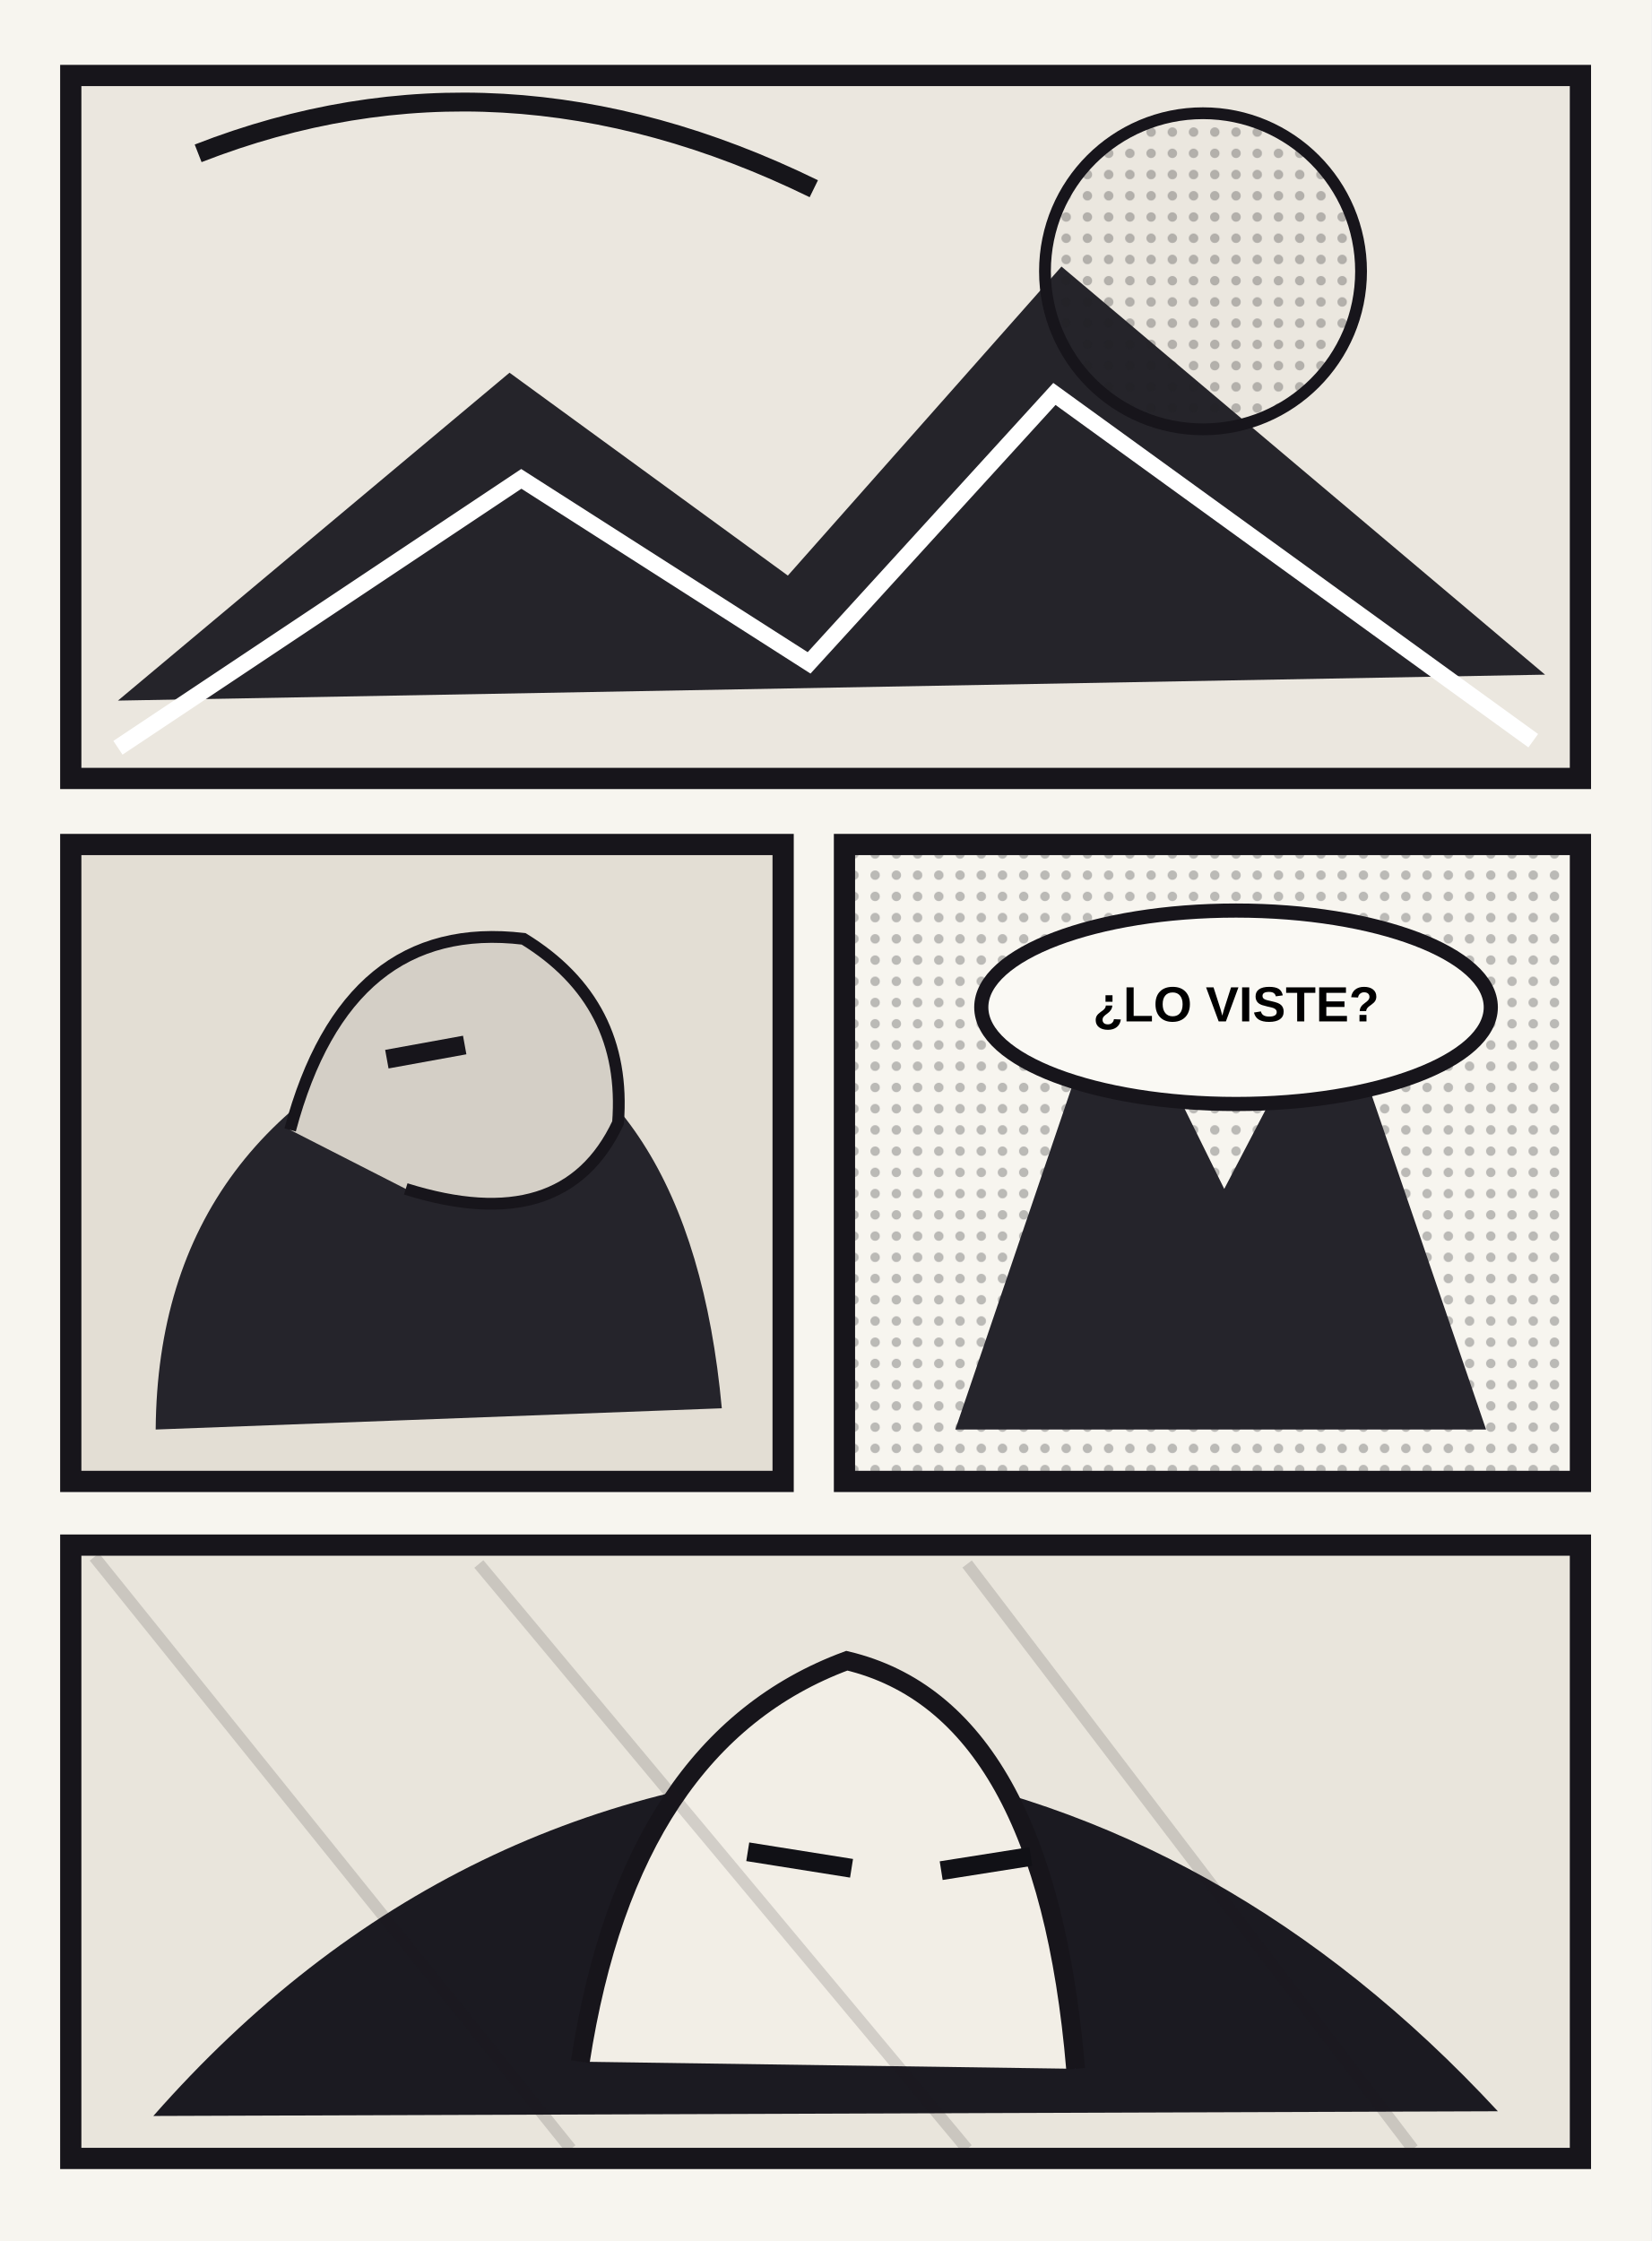
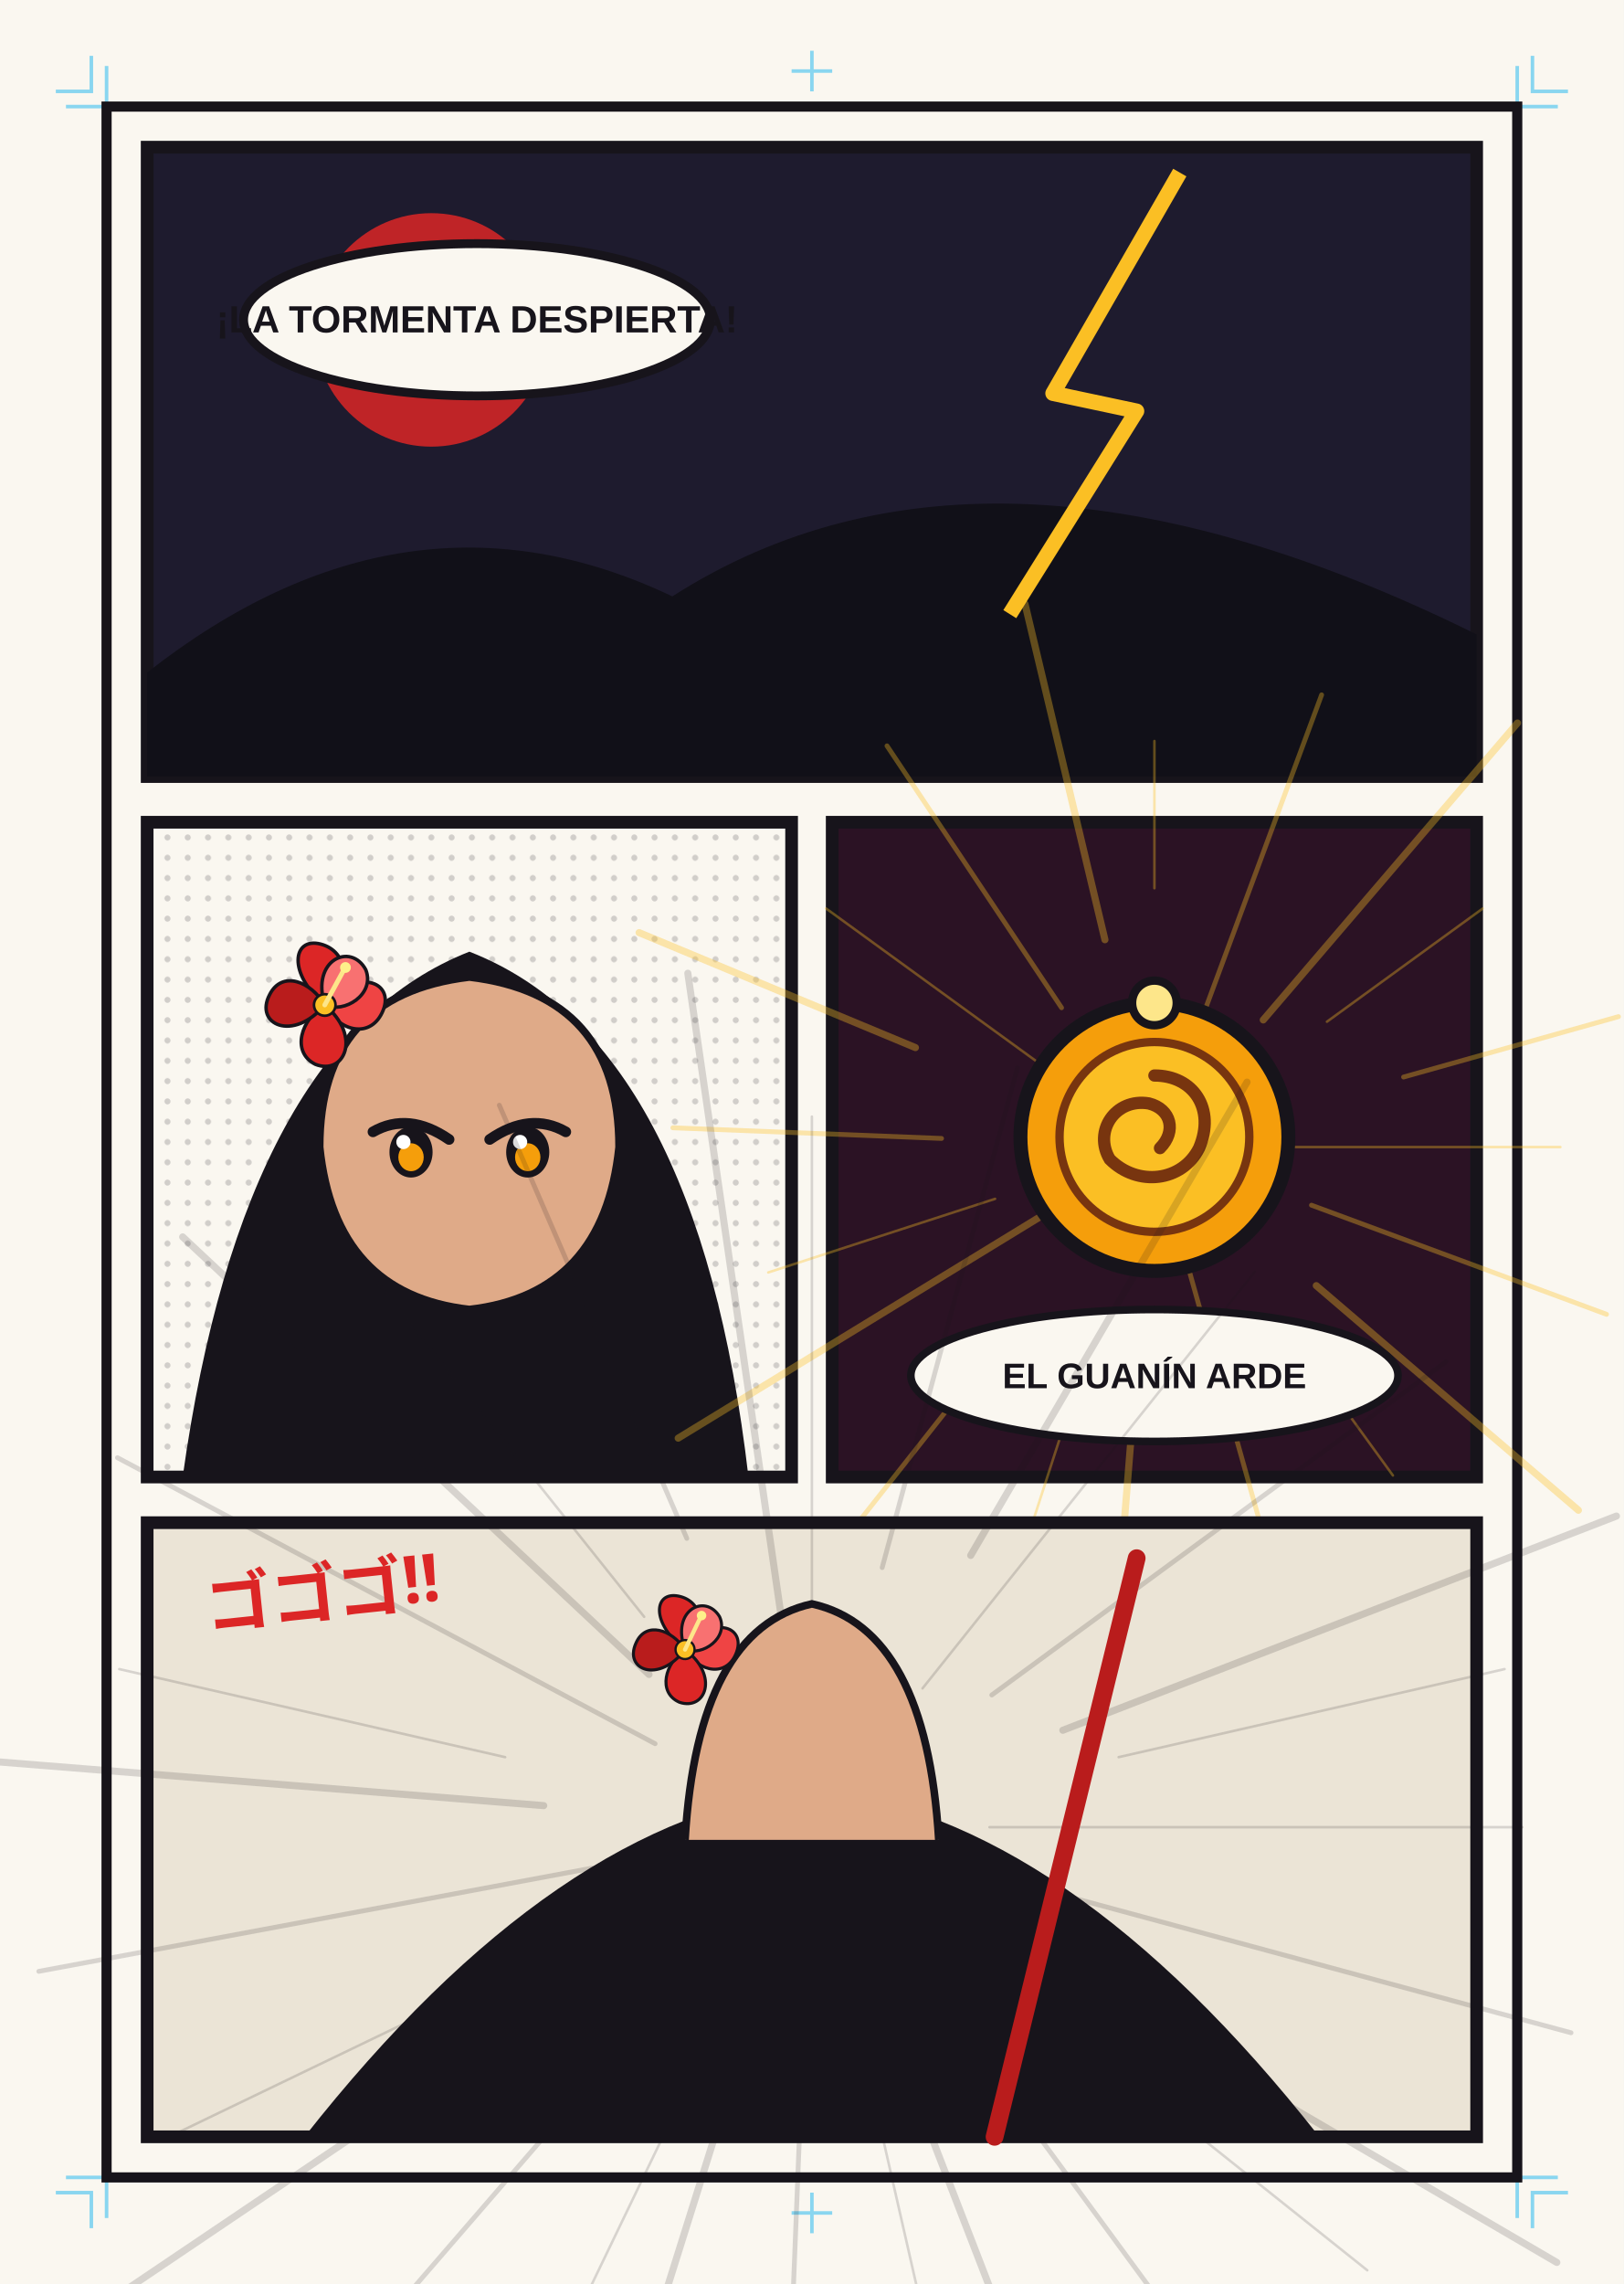
- <svg xmlns="http://www.w3.org/2000/svg" width="700" height="950" viewBox="0 0 700 950">
+ <svg xmlns="http://www.w3.org/2000/svg" width="640" height="900" viewBox="0 0 640 900">
  <defs>
-     <pattern id="d" width="9" height="9" patternUnits="userSpaceOnUse">
-       <circle cx="2" cy="2" r="2" fill="#202024" opacity=".28" />
+     <pattern id="toneLight" width="8" height="8" patternUnits="userSpaceOnUse">
+       <circle cx="2" cy="2" r="1.2" fill="#17141b" opacity="0.18" />
+     </pattern>
+     <pattern id="toneDense" width="6" height="6" patternUnits="userSpaceOnUse">
+       <circle cx="2" cy="2" r="1.5" fill="#17141b" opacity="0.34" />
+     </pattern>
+     <pattern id="hatch" width="10" height="10" patternUnits="userSpaceOnUse" patternTransform="rotate(35)">
+       <line x1="0" y1="0" x2="0" y2="10" stroke="#17141b" stroke-width="1.3" opacity="0.22" />
+     </pattern>
+     <pattern id="genkoGrid" width="24" height="24" patternUnits="userSpaceOnUse">
+       <path d="M24 0H0V24" fill="none" stroke="#00aeef" stroke-width="0.6" opacity="0.18" />
    </pattern>
  </defs>
-   <rect width="700" height="950" fill="#f7f5ef" />
-   <rect x="30" y="32" width="640" height="298" fill="#ebe7df" stroke="#17151b" stroke-width="9" />
-   <path d="M50 297 L216 158 334 244 450 113 655 286Z" fill="#25242a" />
-   <path d="M50 317 L221 203 343 281 447 167 650 314" fill="none" stroke="white" stroke-width="7" />
-   <circle cx="510" cy="115" r="67" fill="url(#d)" stroke="#17151b" stroke-width="5" />
-   <path d="M84 65 Q212 15 345 80" stroke="#16151a" fill="none" stroke-width="8" />
-   <rect x="30" y="358" width="302" height="270" fill="#e3ded4" stroke="#17151b" stroke-width="9" />
-   <path d="M66 606 Q67 476 198 429 Q293 456 306 597Z" fill="#25242b" />
-   <path d="M123 479 Q147 389 222 398 Q266 425 262 476 Q239 525 172 504" fill="#d4cfc6" stroke="#17151b" stroke-width="5" />
-   <path d="M164 449 l33 -6" stroke="#17151b" stroke-width="8" />
-   <rect x="358" y="358" width="312" height="270" fill="url(#d)" stroke="#17151b" stroke-width="9" />
-   <path d="M405 606 L472 409 519 504 565 416 630 606" fill="#25242b" />
-   <ellipse cx="524" cy="427" rx="108" ry="41" fill="#faf9f4" stroke="#17151b" stroke-width="6" />
-   <text x="524" y="433" text-anchor="middle" font-size="21" font-family="Arial" font-weight="bold">¿LO VISTE?</text>
-   <rect x="30" y="655" width="640" height="260" fill="#e9e5dc" stroke="#17151b" stroke-width="9" />
-   <path d="M65 897 Q190 755 372 748 Q521 772 635 895" fill="#1b1a21" />
-   <path d="M246 874 Q267 738 359 704 Q443 724 456 877" fill="#f2eee6" stroke="#17151b" stroke-width="8" />
-   <path d="M317 785 l44 7 M399 793 l38 -6" stroke="#111116" stroke-width="8" />
-   <path d="M40 660 L242 911 M203 663 L410 911 M410 663 L599 911" stroke="#18171c" opacity=".15" stroke-width="5" />
+   <rect width="640" height="900" fill="#faf7f0" />
+   <g stroke="#00aeef" stroke-width="1.4" opacity="0.45" fill="none">
+     <path d="M26 42 H42 V26 M22 36 H36 V22" />
+     <path d="M614 42 H598 V26 M618 36 H604 V22" />
+     <path d="M26 858 H42 V874 M22 864 H36 V878" />
+     <path d="M614 858 H598 V874 M618 864 H604 V878" />
+     <path d="M312 28 H328 M320 20 V36" />
+     <path d="M312 872 H328 M320 864 V880" />
+   </g>
+   <rect x="42" y="42" width="556" height="816" fill="#faf7f0" stroke="#17141b" stroke-width="4" />
+   <rect x="58" y="58" width="524" height="248" fill="#1e1b2e" stroke="#17141b" stroke-width="5" />
+   <path d="M58 265 Q160 185 265 235 Q390 155 582 250 V306 H58 Z" fill="#111018" />
+   <path d="M465 68 L415 155 L448 162 L398 242" fill="none" stroke="#fbbf24" stroke-width="6" stroke-linejoin="round" />
+   <circle cx="170" cy="130" r="46" fill="#dc2626" opacity="0.85" />
+   <ellipse cx="188" cy="126" rx="92" ry="30" fill="#faf7f0" stroke="#17141b" stroke-width="3.5" />
+   <text x="188" y="131" text-anchor="middle" font-family="Arial,sans-serif" font-size="15" font-weight="800" fill="#17141b">¡LA TORMENTA DESPIERTA!</text>
+   <rect x="58" y="324" width="254" height="258" fill="url(#toneLight)" stroke="#17141b" stroke-width="5" />
+   <path d="M72 582 Q96 410 185 375 Q275 410 295 582 Z" fill="#17141b" />
+   <path d="M126 452 Q126 392 185 385 Q244 392 244 452 Q238 510 185 516 Q132 510 126 452 Z" fill="#dfaa88" stroke="#17141b" stroke-width="3" />
+   <g>
+     <path d="M147 446 Q161 438 177 449" fill="none" stroke="#17141b" stroke-width="4.2" stroke-linecap="round" />
+     <ellipse cx="162" cy="454" rx="8.5" ry="10" fill="#17141b" />
+     <ellipse cx="162" cy="456" rx="5" ry="5.5" fill="#f59e0b" />
+     <circle cx="159" cy="450" r="2.8" fill="#ffffff" />
+     <path d="M223 446 Q209 438 193 449" fill="none" stroke="#17141b" stroke-width="4.2" stroke-linecap="round" />
+     <ellipse cx="208" cy="454" rx="8.5" ry="10" fill="#17141b" />
+     <ellipse cx="208" cy="456" rx="5" ry="5.5" fill="#f59e0b" />
+     <circle cx="205" cy="450" r="2.8" fill="#ffffff" />
+   </g>
+   <g transform="translate(128,396) rotate(-12) scale(0.85)">
+     <path d="M0 0 C-14 -18 -8 -34 4 -28 C16 -22 14 -6 0 0 Z" fill="#dc2626" stroke="#17141b" stroke-width="1.6" />
+     <path d="M0 0 C18 -14 34 -4 26 8 C18 20 4 14 0 0 Z" fill="#ef4444" stroke="#17141b" stroke-width="1.6" />
+     <path d="M0 0 C14 18 2 34 -10 26 C-20 18 -12 4 0 0 Z" fill="#dc2626" stroke="#17141b" stroke-width="1.6" />
+     <path d="M0 0 C-18 14 -34 2 -24 -10 C-16 -20 -4 -12 0 0 Z" fill="#b91c1c" stroke="#17141b" stroke-width="1.6" />
+     <path d="M0 0 C-2 -22 18 -26 22 -12 C24 0 8 6 0 0 Z" fill="#f87171" stroke="#17141b" stroke-width="1.6" />
+     <circle cx="0" cy="0" r="5" fill="#fbbf24" stroke="#17141b" stroke-width="1.2" />
+     <path d="M0 0 L12 -14" stroke="#fde68a" stroke-width="2.2" stroke-linecap="round" />
+     <circle cx="13" cy="-15" r="2.5" fill="#fef08a" />
+   </g>
+   <rect x="328" y="324" width="254" height="258" fill="#2b1224" stroke="#17141b" stroke-width="5" />
+   <line x1="503.0" y1="452.0" x2="615.0" y2="452.0" stroke="#fbbf24" stroke-width="1.0" opacity="0.35" stroke-linecap="round" />
+   <line x1="516.9" y1="474.9" x2="633.2" y2="517.9" stroke="#fbbf24" stroke-width="1.9" opacity="0.35" stroke-linecap="round" />
+   <line x1="518.8" y1="506.6" x2="622.1" y2="595.1" stroke="#fbbf24" stroke-width="2.8" opacity="0.35" stroke-linecap="round" />
+   <line x1="515.0" y1="534.5" x2="549.0" y2="581.4" stroke="#fbbf24" stroke-width="1.0" opacity="0.35" stroke-linecap="round" />
+   <line x1="468.0" y1="498.2" x2="506.4" y2="634.9" stroke="#fbbf24" stroke-width="1.9" opacity="0.35" stroke-linecap="round" />
+   <line x1="449.7" y1="517.8" x2="437.4" y2="671.3" stroke="#fbbf24" stroke-width="2.8" opacity="0.35" stroke-linecap="round" />
+   <line x1="429.0" y1="531.9" x2="405.6" y2="604.2" stroke="#fbbf24" stroke-width="1.0" opacity="0.35" stroke-linecap="round" />
+   <line x1="391.8" y1="532.1" x2="337.3" y2="601.1" stroke="#fbbf24" stroke-width="1.9" opacity="0.35" stroke-linecap="round" />
+   <line x1="414.0" y1="477.0" x2="267.3" y2="566.7" stroke="#fbbf24" stroke-width="2.8" opacity="0.35" stroke-linecap="round" />
+   <line x1="392.2" y1="472.4" x2="302.8" y2="501.4" stroke="#fbbf24" stroke-width="1.0" opacity="0.35" stroke-linecap="round" />
+   <line x1="371.1" y1="448.6" x2="265.2" y2="444.4" stroke="#fbbf24" stroke-width="1.9" opacity="0.35" stroke-linecap="round" />
+   <line x1="360.8" y1="412.8" x2="251.9" y2="367.5" stroke="#fbbf24" stroke-width="2.8" opacity="0.35" stroke-linecap="round" />
+   <line x1="416.2" y1="423.8" x2="325.6" y2="358.0" stroke="#fbbf24" stroke-width="1.0" opacity="0.35" stroke-linecap="round" />
+   <line x1="418.4" y1="397.1" x2="349.6" y2="293.9" stroke="#fbbf24" stroke-width="1.9" opacity="0.35" stroke-linecap="round" />
+   <line x1="435.5" y1="370.3" x2="404.0" y2="238.0" stroke="#fbbf24" stroke-width="2.8" opacity="0.35" stroke-linecap="round" />
+   <line x1="455.0" y1="350.0" x2="455.0" y2="292.0" stroke="#fbbf24" stroke-width="1.0" opacity="0.35" stroke-linecap="round" />
+   <line x1="471.6" y1="407.0" x2="520.9" y2="273.8" stroke="#fbbf24" stroke-width="1.9" opacity="0.35" stroke-linecap="round" />
+   <line x1="497.9" y1="401.9" x2="598.1" y2="284.9" stroke="#fbbf24" stroke-width="2.8" opacity="0.35" stroke-linecap="round" />
+   <line x1="523.0" y1="402.6" x2="584.4" y2="358.0" stroke="#fbbf24" stroke-width="1.0" opacity="0.35" stroke-linecap="round" />
+   <line x1="553.2" y1="424.4" x2="637.9" y2="400.6" stroke="#fbbf24" stroke-width="1.9" opacity="0.35" stroke-linecap="round" />
+   <g transform="translate(455,448) scale(2.2)">
+     <circle cx="0" cy="0" r="24" fill="#f59e0b" stroke="#17141b" stroke-width="2.5" />
+     <circle cx="0" cy="0" r="17" fill="#fbbf24" stroke="#78350f" stroke-width="1.5" />
+     <path d="M0 -11 C7 -11 11 -5 8 2 C5 8 -3 9 -8 4 C-11 -1 -7 -7 -1 -6 C3 -5 4 -1 1 2" fill="none" stroke="#78350f" stroke-width="2.2" stroke-linecap="round" />
+     <circle cx="0" cy="-24" r="4" fill="#fde68a" stroke="#17141b" stroke-width="1.5" />
+   </g>
+   <ellipse cx="455" cy="542" rx="96" ry="26" fill="#faf7f0" stroke="#17141b" stroke-width="3" />
+   <text x="455" y="547" text-anchor="middle" font-family="Arial,sans-serif" font-size="14" font-weight="800" fill="#17141b">EL GUANÍN ARDE</text>
+   <rect x="58" y="600" width="524" height="242" fill="#ebe4d6" stroke="#17141b" stroke-width="5" />
+   <line x1="390.0" y1="720.0" x2="600.0" y2="720.0" stroke="#17141b" stroke-width="1.0" opacity="0.16" stroke-linecap="round" />
+   <line x1="404.9" y1="743.0" x2="619.2" y2="801.0" stroke="#17141b" stroke-width="1.9" opacity="0.16" stroke-linecap="round" />
+   <line x1="411.5" y1="773.5" x2="613.6" y2="891.5" stroke="#17141b" stroke-width="2.8" opacity="0.16" stroke-linecap="round" />
+   <line x1="416.9" y1="797.3" x2="538.9" y2="894.6" stroke="#17141b" stroke-width="1.0" opacity="0.16" stroke-linecap="round" />
+   <line x1="361.4" y1="776.4" x2="503.4" y2="969.9" stroke="#17141b" stroke-width="1.9" opacity="0.16" stroke-linecap="round" />
+   <line x1="351.7" y1="802.1" x2="442.6" y2="1037.1" stroke="#17141b" stroke-width="2.8" opacity="0.16" stroke-linecap="round" />
+   <line x1="343.6" y1="823.3" x2="382.3" y2="993.0" stroke="#17141b" stroke-width="1.0" opacity="0.16" stroke-linecap="round" />
+   <line x1="315.0" y1="843.9" x2="307.6" y2="1029.8" stroke="#17141b" stroke-width="1.9" opacity="0.16" stroke-linecap="round" />
+   <line x1="299.0" y1="786.8" x2="218.1" y2="1044.4" stroke="#17141b" stroke-width="2.8" opacity="0.16" stroke-linecap="round" />
+   <line x1="281.8" y1="799.3" x2="198.5" y2="972.3" stroke="#17141b" stroke-width="1.0" opacity="0.16" stroke-linecap="round" />
+   <line x1="250.6" y1="800.2" x2="117.2" y2="954.4" stroke="#17141b" stroke-width="1.9" opacity="0.16" stroke-linecap="round" />
+   <line x1="217.2" y1="789.3" x2="38.1" y2="910.1" stroke="#17141b" stroke-width="2.8" opacity="0.16" stroke-linecap="round" />
+   <line x1="256.9" y1="750.4" x2="67.7" y2="841.5" stroke="#17141b" stroke-width="1.0" opacity="0.16" stroke-linecap="round" />
+   <line x1="233.5" y1="736.1" x2="15.3" y2="776.8" stroke="#17141b" stroke-width="1.9" opacity="0.16" stroke-linecap="round" />
+   <line x1="214.3" y1="711.5" x2="-18.9" y2="692.8" stroke="#17141b" stroke-width="2.8" opacity="0.16" stroke-linecap="round" />
+   <line x1="199.1" y1="692.4" x2="47.0" y2="657.7" stroke="#17141b" stroke-width="1.0" opacity="0.16" stroke-linecap="round" />
+   <line x1="258.2" y1="687.1" x2="46.3" y2="574.4" stroke="#17141b" stroke-width="1.9" opacity="0.16" stroke-linecap="round" />
+   <line x1="255.8" y1="659.8" x2="72.0" y2="487.4" stroke="#17141b" stroke-width="2.8" opacity="0.16" stroke-linecap="round" />
+   <line x1="253.9" y1="637.1" x2="145.4" y2="501.1" stroke="#17141b" stroke-width="1.0" opacity="0.16" stroke-linecap="round" />
+   <line x1="270.7" y1="606.2" x2="196.8" y2="435.5" stroke="#17141b" stroke-width="1.9" opacity="0.16" stroke-linecap="round" />
+   <line x1="309.9" y1="650.7" x2="271.1" y2="383.5" stroke="#17141b" stroke-width="2.8" opacity="0.16" stroke-linecap="round" />
+   <line x1="320.0" y1="632.0" x2="320.0" y2="440.0" stroke="#17141b" stroke-width="1.0" opacity="0.16" stroke-linecap="round" />
+   <line x1="347.7" y1="617.7" x2="401.0" y2="420.8" stroke="#17141b" stroke-width="1.9" opacity="0.16" stroke-linecap="round" />
+   <line x1="382.6" y1="612.9" x2="491.5" y2="426.4" stroke="#17141b" stroke-width="2.8" opacity="0.16" stroke-linecap="round" />
+   <line x1="363.6" y1="665.3" x2="494.6" y2="501.1" stroke="#17141b" stroke-width="1.0" opacity="0.16" stroke-linecap="round" />
+   <line x1="390.9" y1="667.9" x2="569.9" y2="536.6" stroke="#17141b" stroke-width="1.9" opacity="0.16" stroke-linecap="round" />
+   <line x1="418.9" y1="681.8" x2="637.1" y2="597.4" stroke="#17141b" stroke-width="2.8" opacity="0.16" stroke-linecap="round" />
+   <line x1="440.9" y1="692.4" x2="593.0" y2="657.7" stroke="#17141b" stroke-width="1.0" opacity="0.16" stroke-linecap="round" />
+   <path d="M120 842 Q220 715 320 705 Q420 715 520 842 Z" fill="#17141b" />
+   <path d="M270 725 Q275 642 320 632 Q365 642 370 725" fill="#dfaa88" stroke="#17141b" stroke-width="3" />
+   <g transform="translate(270,650) rotate(-15) scale(0.75)">
+     <path d="M0 0 C-14 -18 -8 -34 4 -28 C16 -22 14 -6 0 0 Z" fill="#dc2626" stroke="#17141b" stroke-width="1.6" />
+     <path d="M0 0 C18 -14 34 -4 26 8 C18 20 4 14 0 0 Z" fill="#ef4444" stroke="#17141b" stroke-width="1.6" />
+     <path d="M0 0 C14 18 2 34 -10 26 C-20 18 -12 4 0 0 Z" fill="#dc2626" stroke="#17141b" stroke-width="1.6" />
+     <path d="M0 0 C-18 14 -34 2 -24 -10 C-16 -20 -4 -12 0 0 Z" fill="#b91c1c" stroke="#17141b" stroke-width="1.6" />
+     <path d="M0 0 C-2 -22 18 -26 22 -12 C24 0 8 6 0 0 Z" fill="#f87171" stroke="#17141b" stroke-width="1.6" />
+     <circle cx="0" cy="0" r="5" fill="#fbbf24" stroke="#17141b" stroke-width="1.2" />
+     <path d="M0 0 L12 -14" stroke="#fde68a" stroke-width="2.2" stroke-linecap="round" />
+     <circle cx="13" cy="-15" r="2.5" fill="#fef08a" />
+   </g>
+   <path d="M448 614 L392 842" stroke="#b91c1c" stroke-width="7" stroke-linecap="round" />
+   <text x="82" y="642" font-family="Arial Black,sans-serif" font-size="26" font-weight="900" fill="#dc2626" transform="rotate(-6 82 642)">ゴゴゴ!!</text>
</svg>
